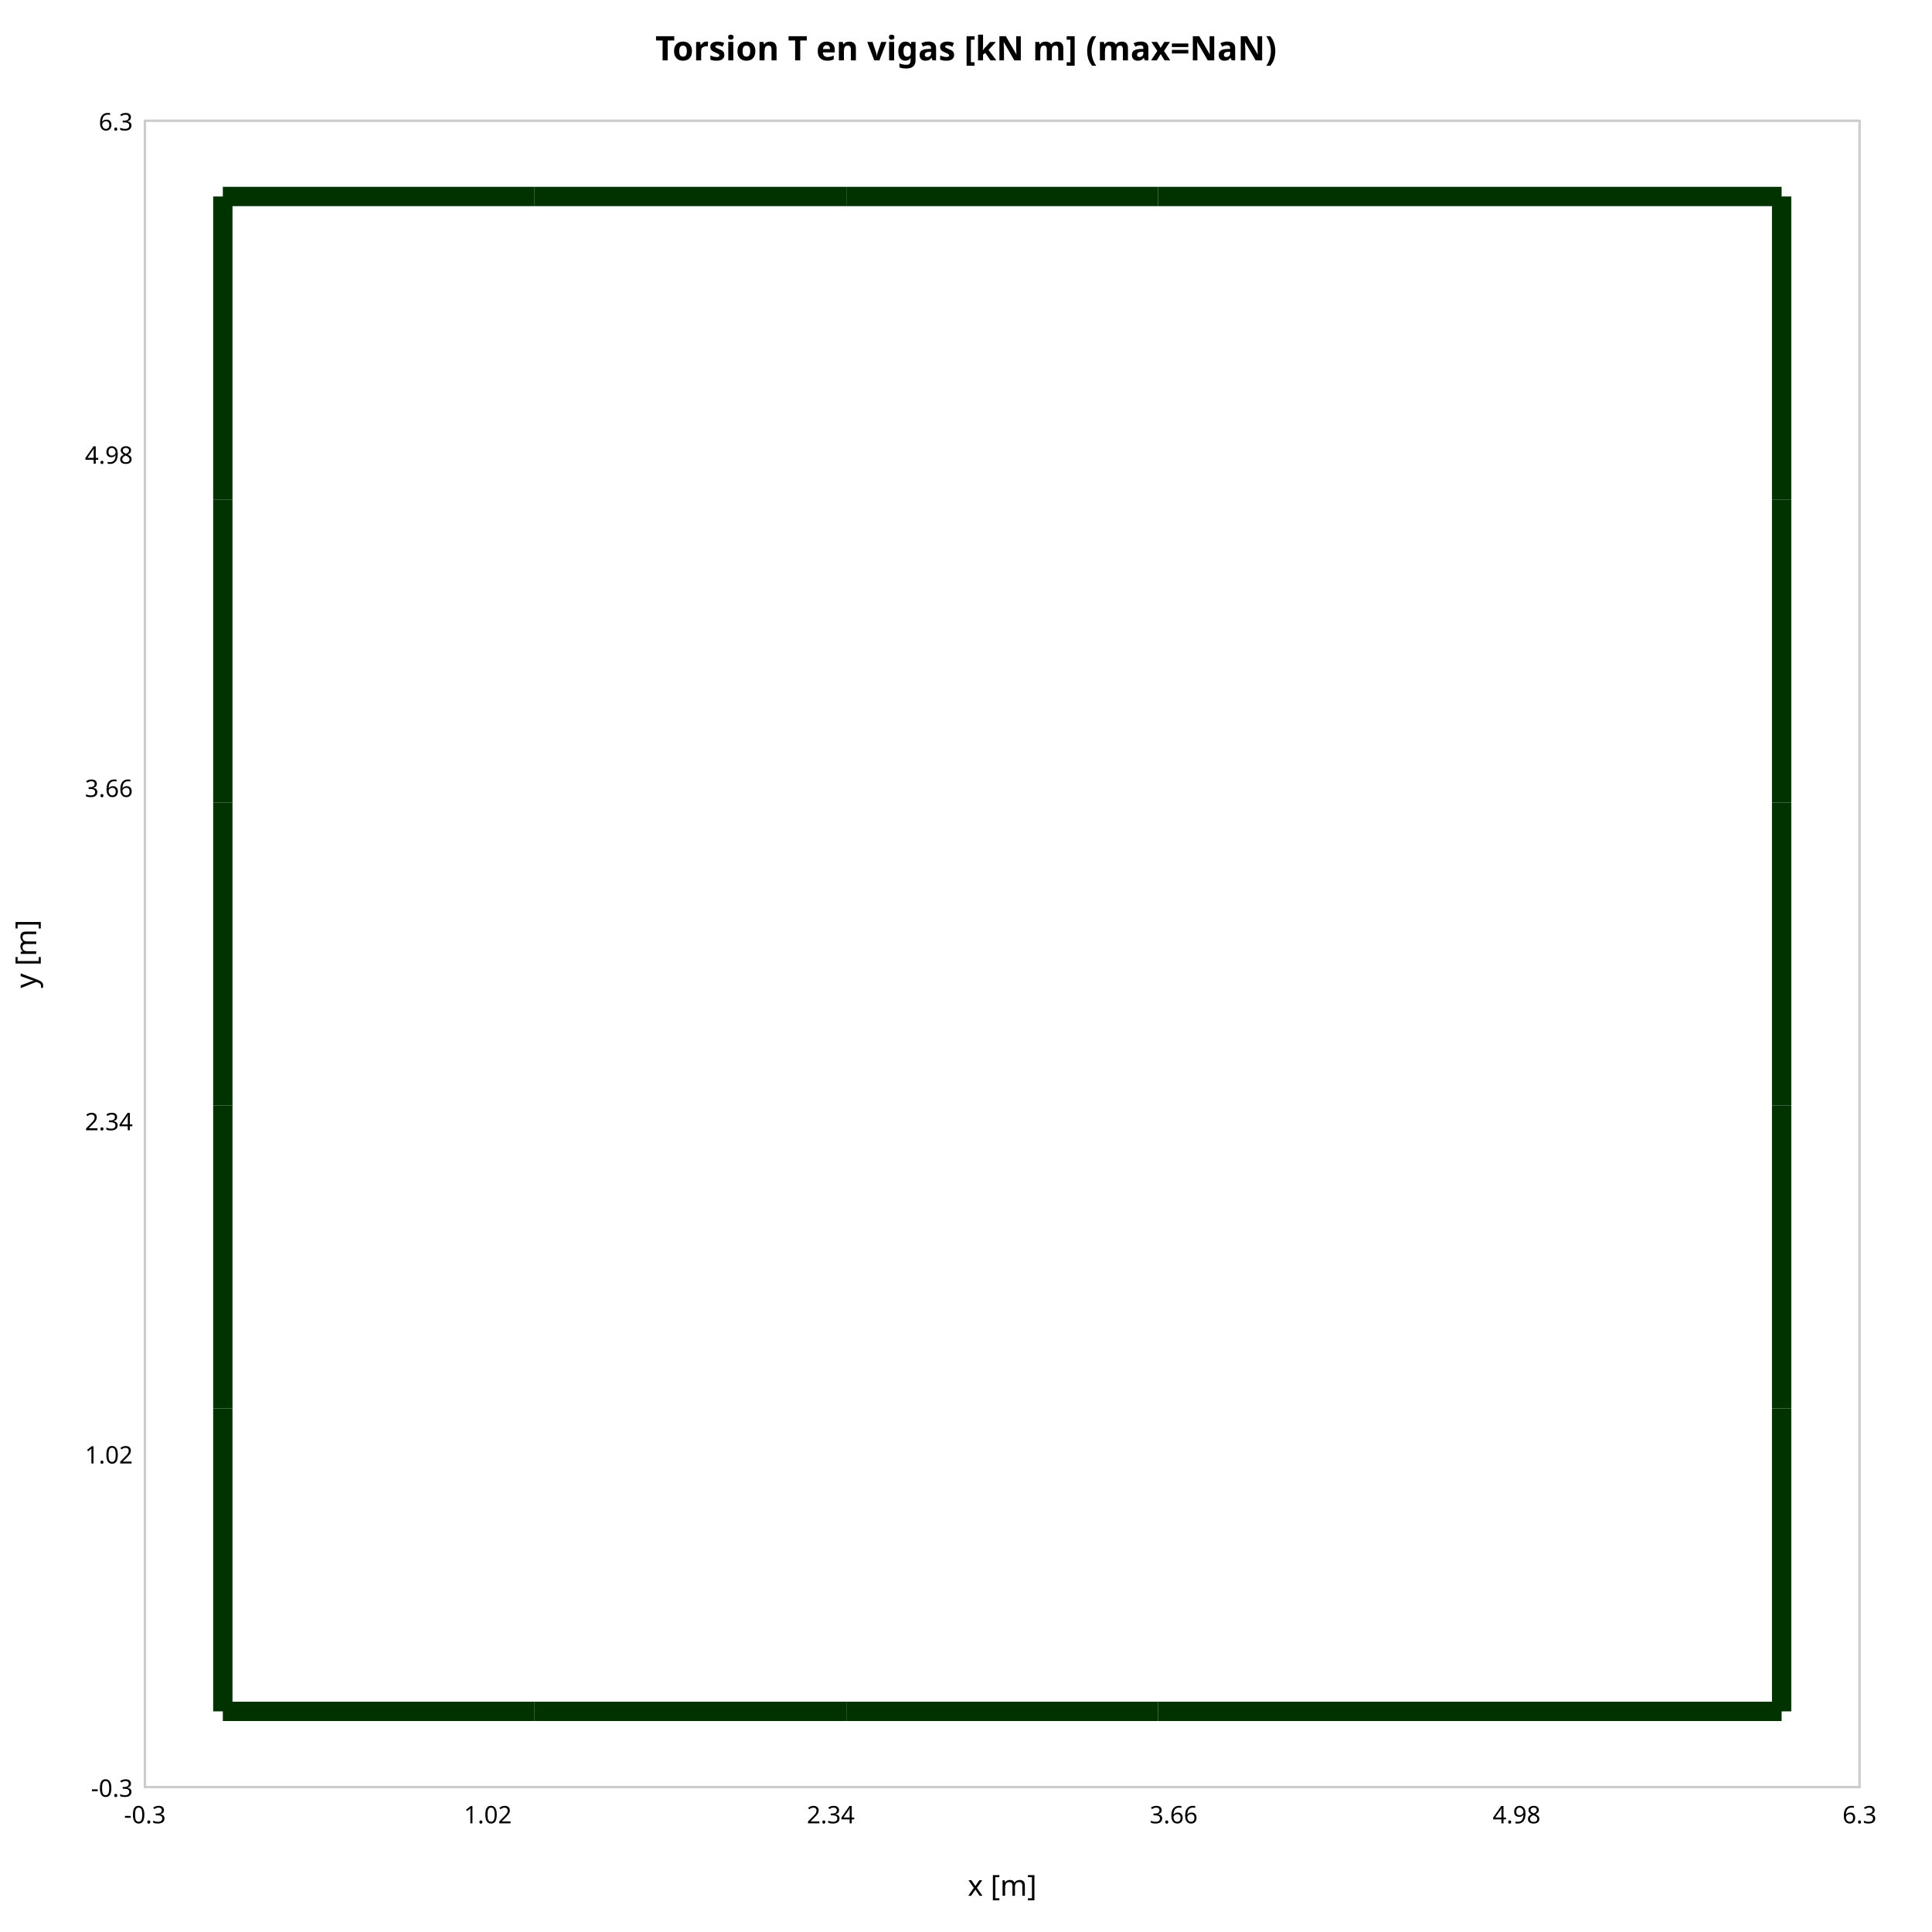
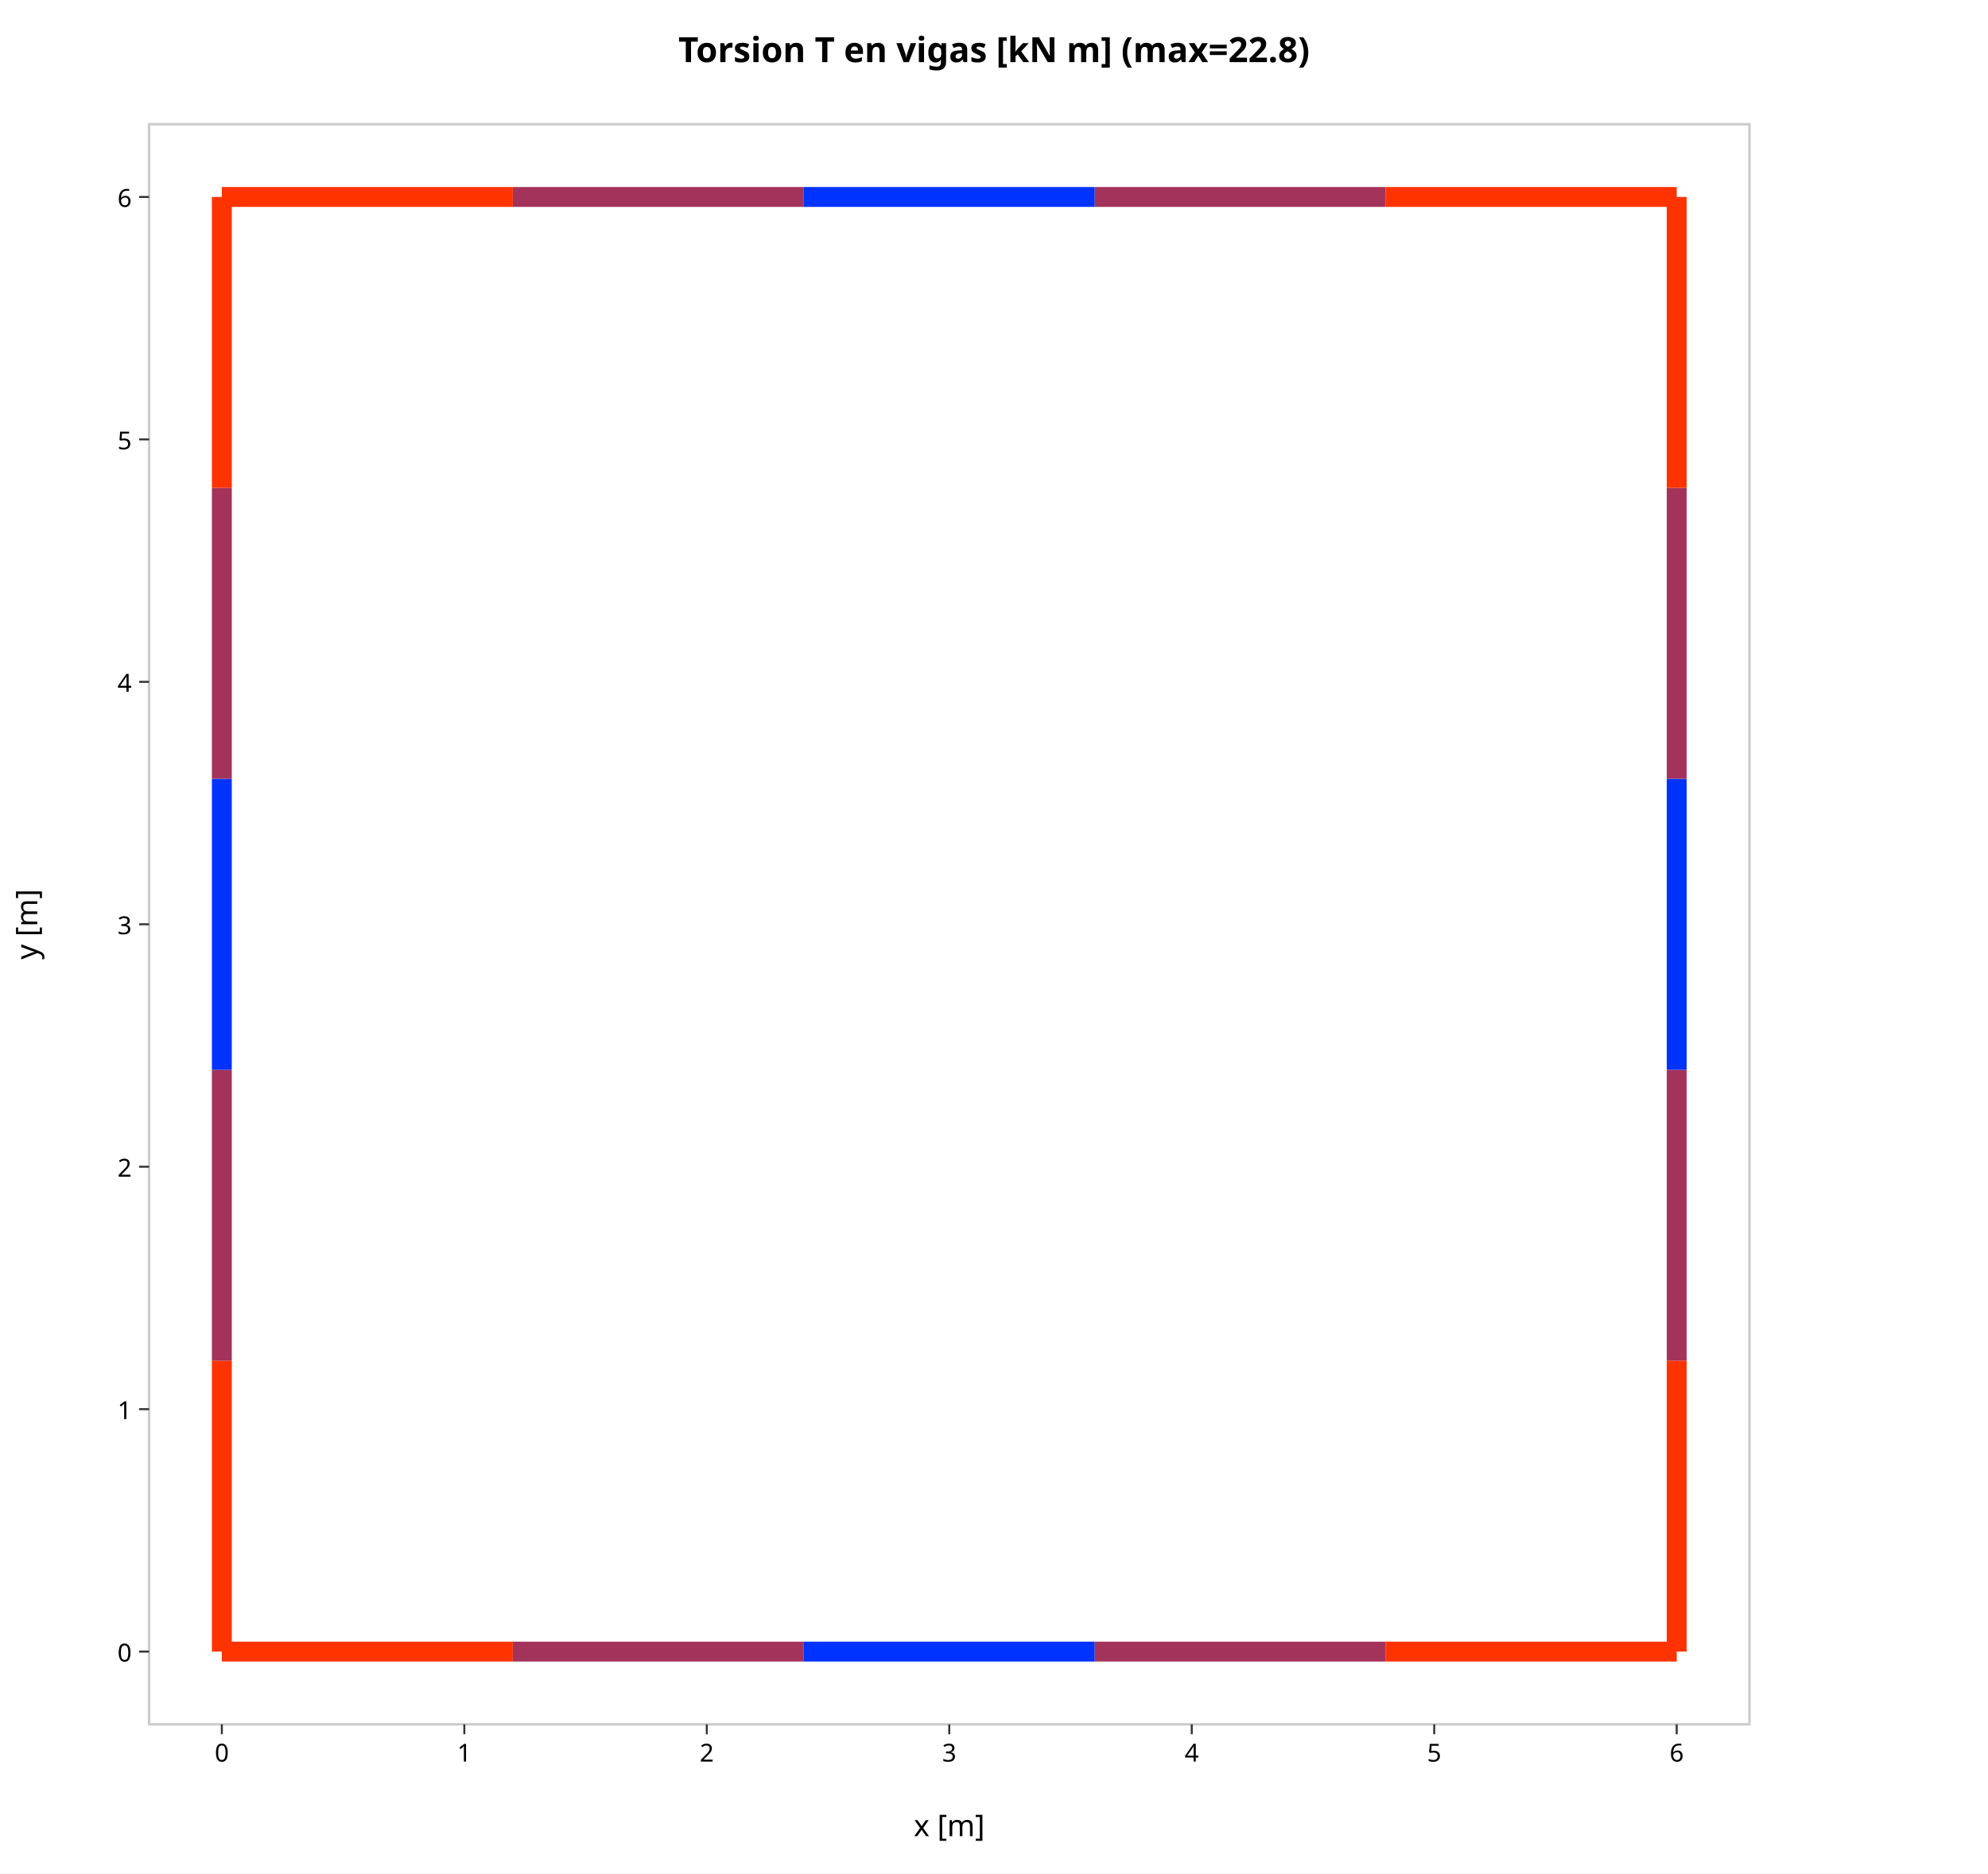
- <svg xmlns="http://www.w3.org/2000/svg" width="800" height="800" viewBox="0 0 800 800">
-   <rect x="0" y="0" width="800" height="800" fill="white" />
-   <rect x="60" y="50" width="710" height="690" fill="none" stroke="#ccc" />
-   <text x="400" y="25" text-anchor="middle" font-family="sans-serif" font-size="14" font-weight="bold">Torsion T en vigas [kN m]  (max=NaN)</text>
-   <text x="415" y="785" text-anchor="middle" font-family="sans-serif" font-size="12">x [m]</text>
-   <text x="15" y="395" text-anchor="middle" font-family="sans-serif" font-size="12" transform="rotate(-90 15 395)">y [m]</text>
-   <text x="60" y="755" text-anchor="middle" font-family="sans-serif" font-size="10">-0.3</text>
-   <text x="55" y="744" text-anchor="end" font-family="sans-serif" font-size="10">-0.3</text>
-   <text x="202" y="755" text-anchor="middle" font-family="sans-serif" font-size="10">1.02</text>
-   <text x="55" y="606" text-anchor="end" font-family="sans-serif" font-size="10">1.02</text>
-   <text x="344" y="755" text-anchor="middle" font-family="sans-serif" font-size="10">2.34</text>
-   <text x="55" y="468" text-anchor="end" font-family="sans-serif" font-size="10">2.34</text>
-   <text x="486" y="755" text-anchor="middle" font-family="sans-serif" font-size="10">3.66</text>
-   <text x="55" y="330" text-anchor="end" font-family="sans-serif" font-size="10">3.66</text>
-   <text x="628" y="755" text-anchor="middle" font-family="sans-serif" font-size="10">4.98</text>
-   <text x="55" y="192" text-anchor="end" font-family="sans-serif" font-size="10">4.98</text>
-   <text x="770" y="755" text-anchor="middle" font-family="sans-serif" font-size="10">6.3</text>
-   <text x="55" y="54" text-anchor="end" font-family="sans-serif" font-size="10">6.3</text>
+ <svg xmlns="http://www.w3.org/2000/svg" width="800" height="754" viewBox="0 0 800 754">
+   <rect x="0" y="0" width="800" height="754" fill="white" />
+   <rect x="60" y="50" width="644" height="644" fill="none" stroke="#ccc" />
+   <text x="400" y="25" text-anchor="middle" font-family="sans-serif" font-size="14" font-weight="bold">Torsion T en vigas [kN m]  (max=22.8)</text>
+   <text x="382" y="739" text-anchor="middle" font-family="sans-serif" font-size="12">x [m]</text>
+   <text x="15" y="372" text-anchor="middle" font-family="sans-serif" font-size="12" transform="rotate(-90 15 372)">y [m]</text>
+   <text x="89.273" y="709" text-anchor="middle" font-family="sans-serif" font-size="10">0</text>
+   <line x1="89.273" y1="694" x2="89.273" y2="698" stroke="#333" stroke-width="0.8" />
+   <text x="186.848" y="709" text-anchor="middle" font-family="sans-serif" font-size="10">1</text>
+   <line x1="186.848" y1="694" x2="186.848" y2="698" stroke="#333" stroke-width="0.8" />
+   <text x="284.424" y="709" text-anchor="middle" font-family="sans-serif" font-size="10">2</text>
+   <line x1="284.424" y1="694" x2="284.424" y2="698" stroke="#333" stroke-width="0.8" />
+   <text x="382" y="709" text-anchor="middle" font-family="sans-serif" font-size="10">3</text>
+   <line x1="382" y1="694" x2="382" y2="698" stroke="#333" stroke-width="0.8" />
+   <text x="479.576" y="709" text-anchor="middle" font-family="sans-serif" font-size="10">4</text>
+   <line x1="479.576" y1="694" x2="479.576" y2="698" stroke="#333" stroke-width="0.8" />
+   <text x="577.152" y="709" text-anchor="middle" font-family="sans-serif" font-size="10">5</text>
+   <line x1="577.152" y1="694" x2="577.152" y2="698" stroke="#333" stroke-width="0.8" />
+   <text x="674.727" y="709" text-anchor="middle" font-family="sans-serif" font-size="10">6</text>
+   <line x1="674.727" y1="694" x2="674.727" y2="698" stroke="#333" stroke-width="0.8" />
+   <text x="53" y="668.727" text-anchor="end" font-family="sans-serif" font-size="10">0</text>
+   <line x1="56" y1="664.727" x2="60" y2="664.727" stroke="#333" stroke-width="0.8" />
+   <text x="53" y="571.152" text-anchor="end" font-family="sans-serif" font-size="10">1</text>
+   <line x1="56" y1="567.152" x2="60" y2="567.152" stroke="#333" stroke-width="0.8" />
+   <text x="53" y="473.576" text-anchor="end" font-family="sans-serif" font-size="10">2</text>
+   <line x1="56" y1="469.576" x2="60" y2="469.576" stroke="#333" stroke-width="0.8" />
+   <text x="53" y="376" text-anchor="end" font-family="sans-serif" font-size="10">3</text>
+   <line x1="56" y1="372" x2="60" y2="372" stroke="#333" stroke-width="0.8" />
+   <text x="53" y="278.424" text-anchor="end" font-family="sans-serif" font-size="10">4</text>
+   <line x1="56" y1="274.424" x2="60" y2="274.424" stroke="#333" stroke-width="0.8" />
+   <text x="53" y="180.848" text-anchor="end" font-family="sans-serif" font-size="10">5</text>
+   <line x1="56" y1="176.848" x2="60" y2="176.848" stroke="#333" stroke-width="0.8" />
+   <text x="53" y="83.273" text-anchor="end" font-family="sans-serif" font-size="10">6</text>
+   <line x1="56" y1="79.273" x2="60" y2="79.273" stroke="#333" stroke-width="0.8" />
  <defs>
    <clipPath id="plot">
-       <rect x="60" y="50" width="710" height="690" />
+       <rect x="60" y="50" width="644" height="644" />
    </clipPath>
  </defs>
  <g clip-path="url(#plot)">
-     <polyline points="92.27,708.64 221.36,708.64" fill="none" stroke="rgb(0,51,0)" stroke-width="8" />
-     <polyline points="221.36,708.64 350.45,708.64" fill="none" stroke="rgb(0,51,0)" stroke-width="8" />
-     <polyline points="350.45,708.64 479.55,708.64" fill="none" stroke="rgb(0,51,0)" stroke-width="8" />
-     <polyline points="479.55,708.64 608.64,708.64" fill="none" stroke="rgb(0,51,0)" stroke-width="8" />
-     <polyline points="608.64,708.64 737.73,708.64" fill="none" stroke="rgb(0,51,0)" stroke-width="8" />
-     <polyline points="737.73,708.64 737.73,583.18" fill="none" stroke="rgb(0,51,0)" stroke-width="8" />
-     <polyline points="737.73,583.18 737.73,457.73" fill="none" stroke="rgb(0,51,0)" stroke-width="8" />
-     <polyline points="737.73,457.73 737.73,332.27" fill="none" stroke="rgb(0,51,0)" stroke-width="8" />
-     <polyline points="737.73,332.27 737.73,206.82" fill="none" stroke="rgb(0,51,0)" stroke-width="8" />
-     <polyline points="737.73,206.82 737.73,81.36" fill="none" stroke="rgb(0,51,0)" stroke-width="8" />
-     <polyline points="92.27,81.36 221.36,81.36" fill="none" stroke="rgb(0,51,0)" stroke-width="8" />
-     <polyline points="221.36,81.36 350.45,81.36" fill="none" stroke="rgb(0,51,0)" stroke-width="8" />
-     <polyline points="350.45,81.36 479.55,81.36" fill="none" stroke="rgb(0,51,0)" stroke-width="8" />
-     <polyline points="479.55,81.36 608.64,81.36" fill="none" stroke="rgb(0,51,0)" stroke-width="8" />
-     <polyline points="608.64,81.36 737.73,81.36" fill="none" stroke="rgb(0,51,0)" stroke-width="8" />
-     <polyline points="92.27,708.64 92.27,583.18" fill="none" stroke="rgb(0,51,0)" stroke-width="8" />
-     <polyline points="92.27,583.18 92.27,457.73" fill="none" stroke="rgb(0,51,0)" stroke-width="8" />
-     <polyline points="92.27,457.73 92.27,332.27" fill="none" stroke="rgb(0,51,0)" stroke-width="8" />
-     <polyline points="92.27,332.27 92.27,206.82" fill="none" stroke="rgb(0,51,0)" stroke-width="8" />
-     <polyline points="92.27,206.82 92.27,81.36" fill="none" stroke="rgb(0,51,0)" stroke-width="8" />
+     <polyline points="89.27,664.73 206.36,664.73" fill="none" stroke="rgb(254,51,0)" stroke-width="8" />
+     <polyline points="206.36,664.73 323.45,664.73" fill="none" stroke="rgb(163,51,91)" stroke-width="8" />
+     <polyline points="323.45,664.73 440.55,664.73" fill="none" stroke="rgb(0,51,254)" stroke-width="8" />
+     <polyline points="440.55,664.73 557.64,664.73" fill="none" stroke="rgb(163,51,91)" stroke-width="8" />
+     <polyline points="557.64,664.73 674.73,664.73" fill="none" stroke="rgb(254,51,0)" stroke-width="8" />
+     <polyline points="674.73,664.73 674.73,547.64" fill="none" stroke="rgb(254,51,0)" stroke-width="8" />
+     <polyline points="674.73,547.64 674.73,430.55" fill="none" stroke="rgb(163,51,91)" stroke-width="8" />
+     <polyline points="674.73,430.55 674.73,313.45" fill="none" stroke="rgb(0,51,254)" stroke-width="8" />
+     <polyline points="674.73,313.45 674.73,196.36" fill="none" stroke="rgb(163,51,91)" stroke-width="8" />
+     <polyline points="674.73,196.36 674.73,79.27" fill="none" stroke="rgb(254,51,0)" stroke-width="8" />
+     <polyline points="89.27,79.27 206.36,79.27" fill="none" stroke="rgb(254,51,0)" stroke-width="8" />
+     <polyline points="206.36,79.27 323.45,79.27" fill="none" stroke="rgb(163,51,91)" stroke-width="8" />
+     <polyline points="323.45,79.27 440.55,79.27" fill="none" stroke="rgb(0,51,254)" stroke-width="8" />
+     <polyline points="440.55,79.27 557.64,79.27" fill="none" stroke="rgb(163,51,91)" stroke-width="8" />
+     <polyline points="557.64,79.27 674.73,79.27" fill="none" stroke="rgb(254,51,0)" stroke-width="8" />
+     <polyline points="89.27,664.73 89.27,547.64" fill="none" stroke="rgb(254,51,0)" stroke-width="8" />
+     <polyline points="89.27,547.64 89.27,430.55" fill="none" stroke="rgb(163,51,91)" stroke-width="8" />
+     <polyline points="89.27,430.55 89.27,313.45" fill="none" stroke="rgb(0,51,254)" stroke-width="8" />
+     <polyline points="89.27,313.45 89.27,196.36" fill="none" stroke="rgb(163,51,91)" stroke-width="8" />
+     <polyline points="89.27,196.36 89.27,79.27" fill="none" stroke="rgb(255,51,0)" stroke-width="8" />
  </g>
</svg>
